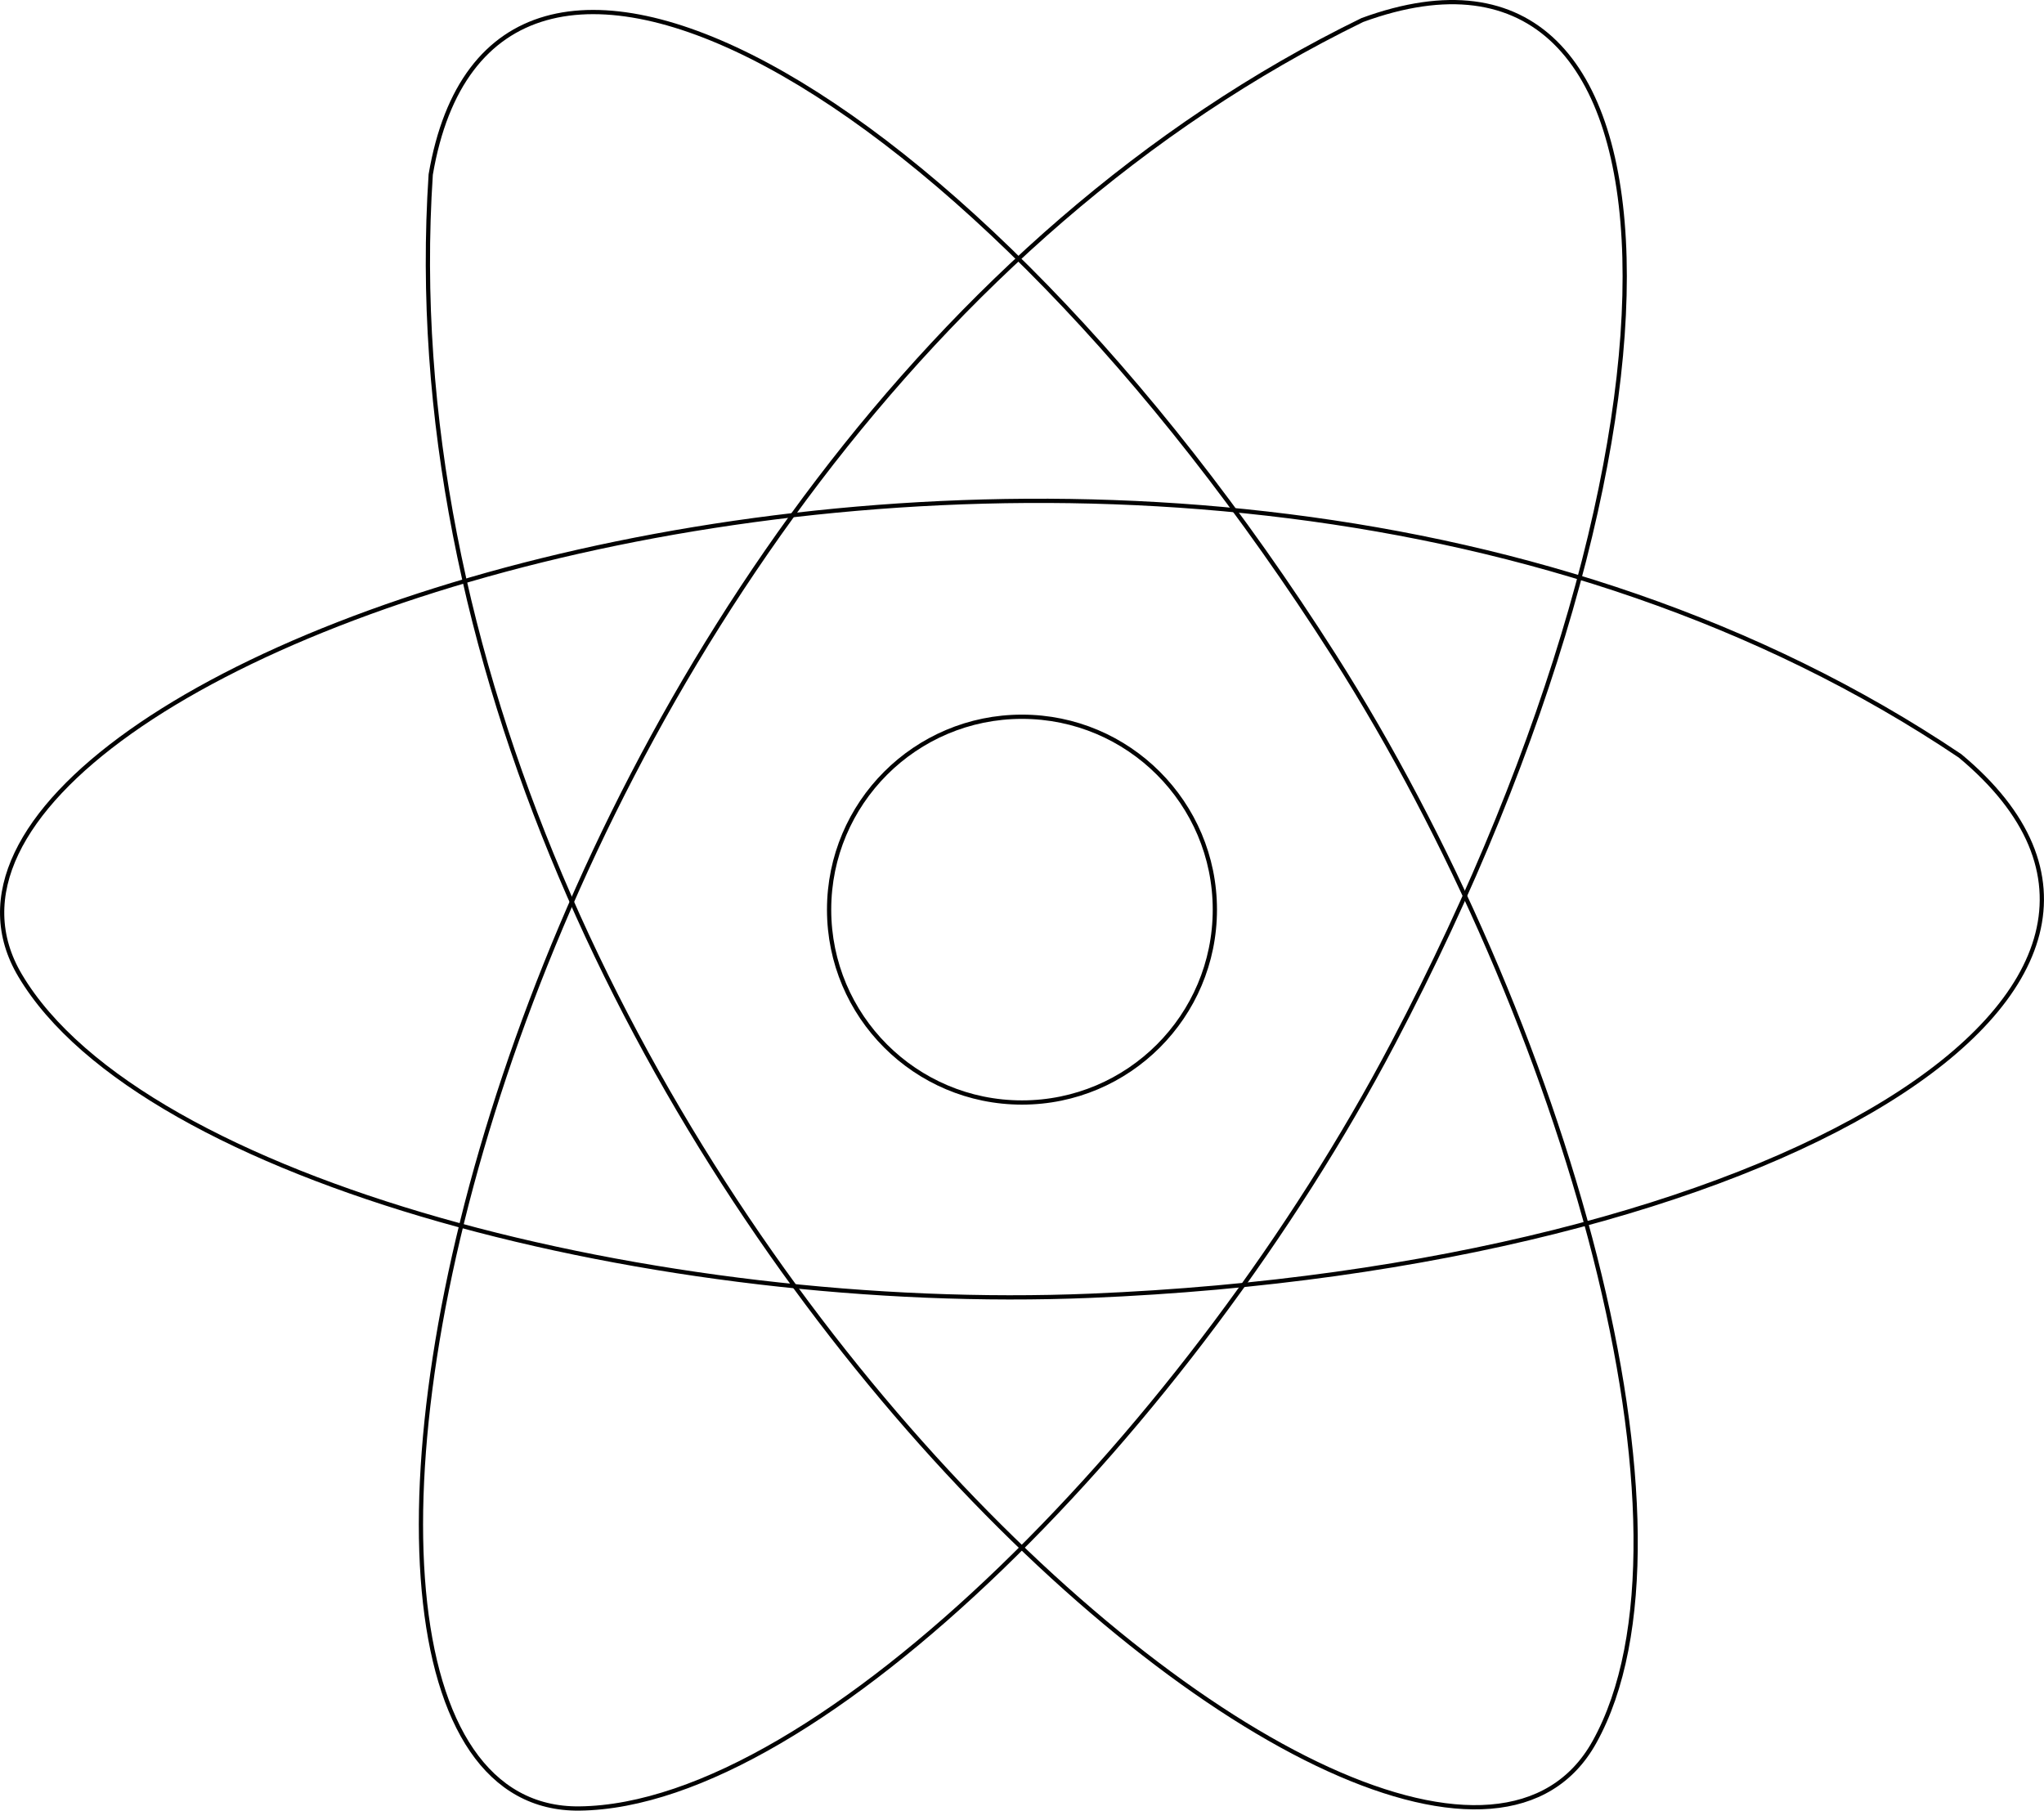
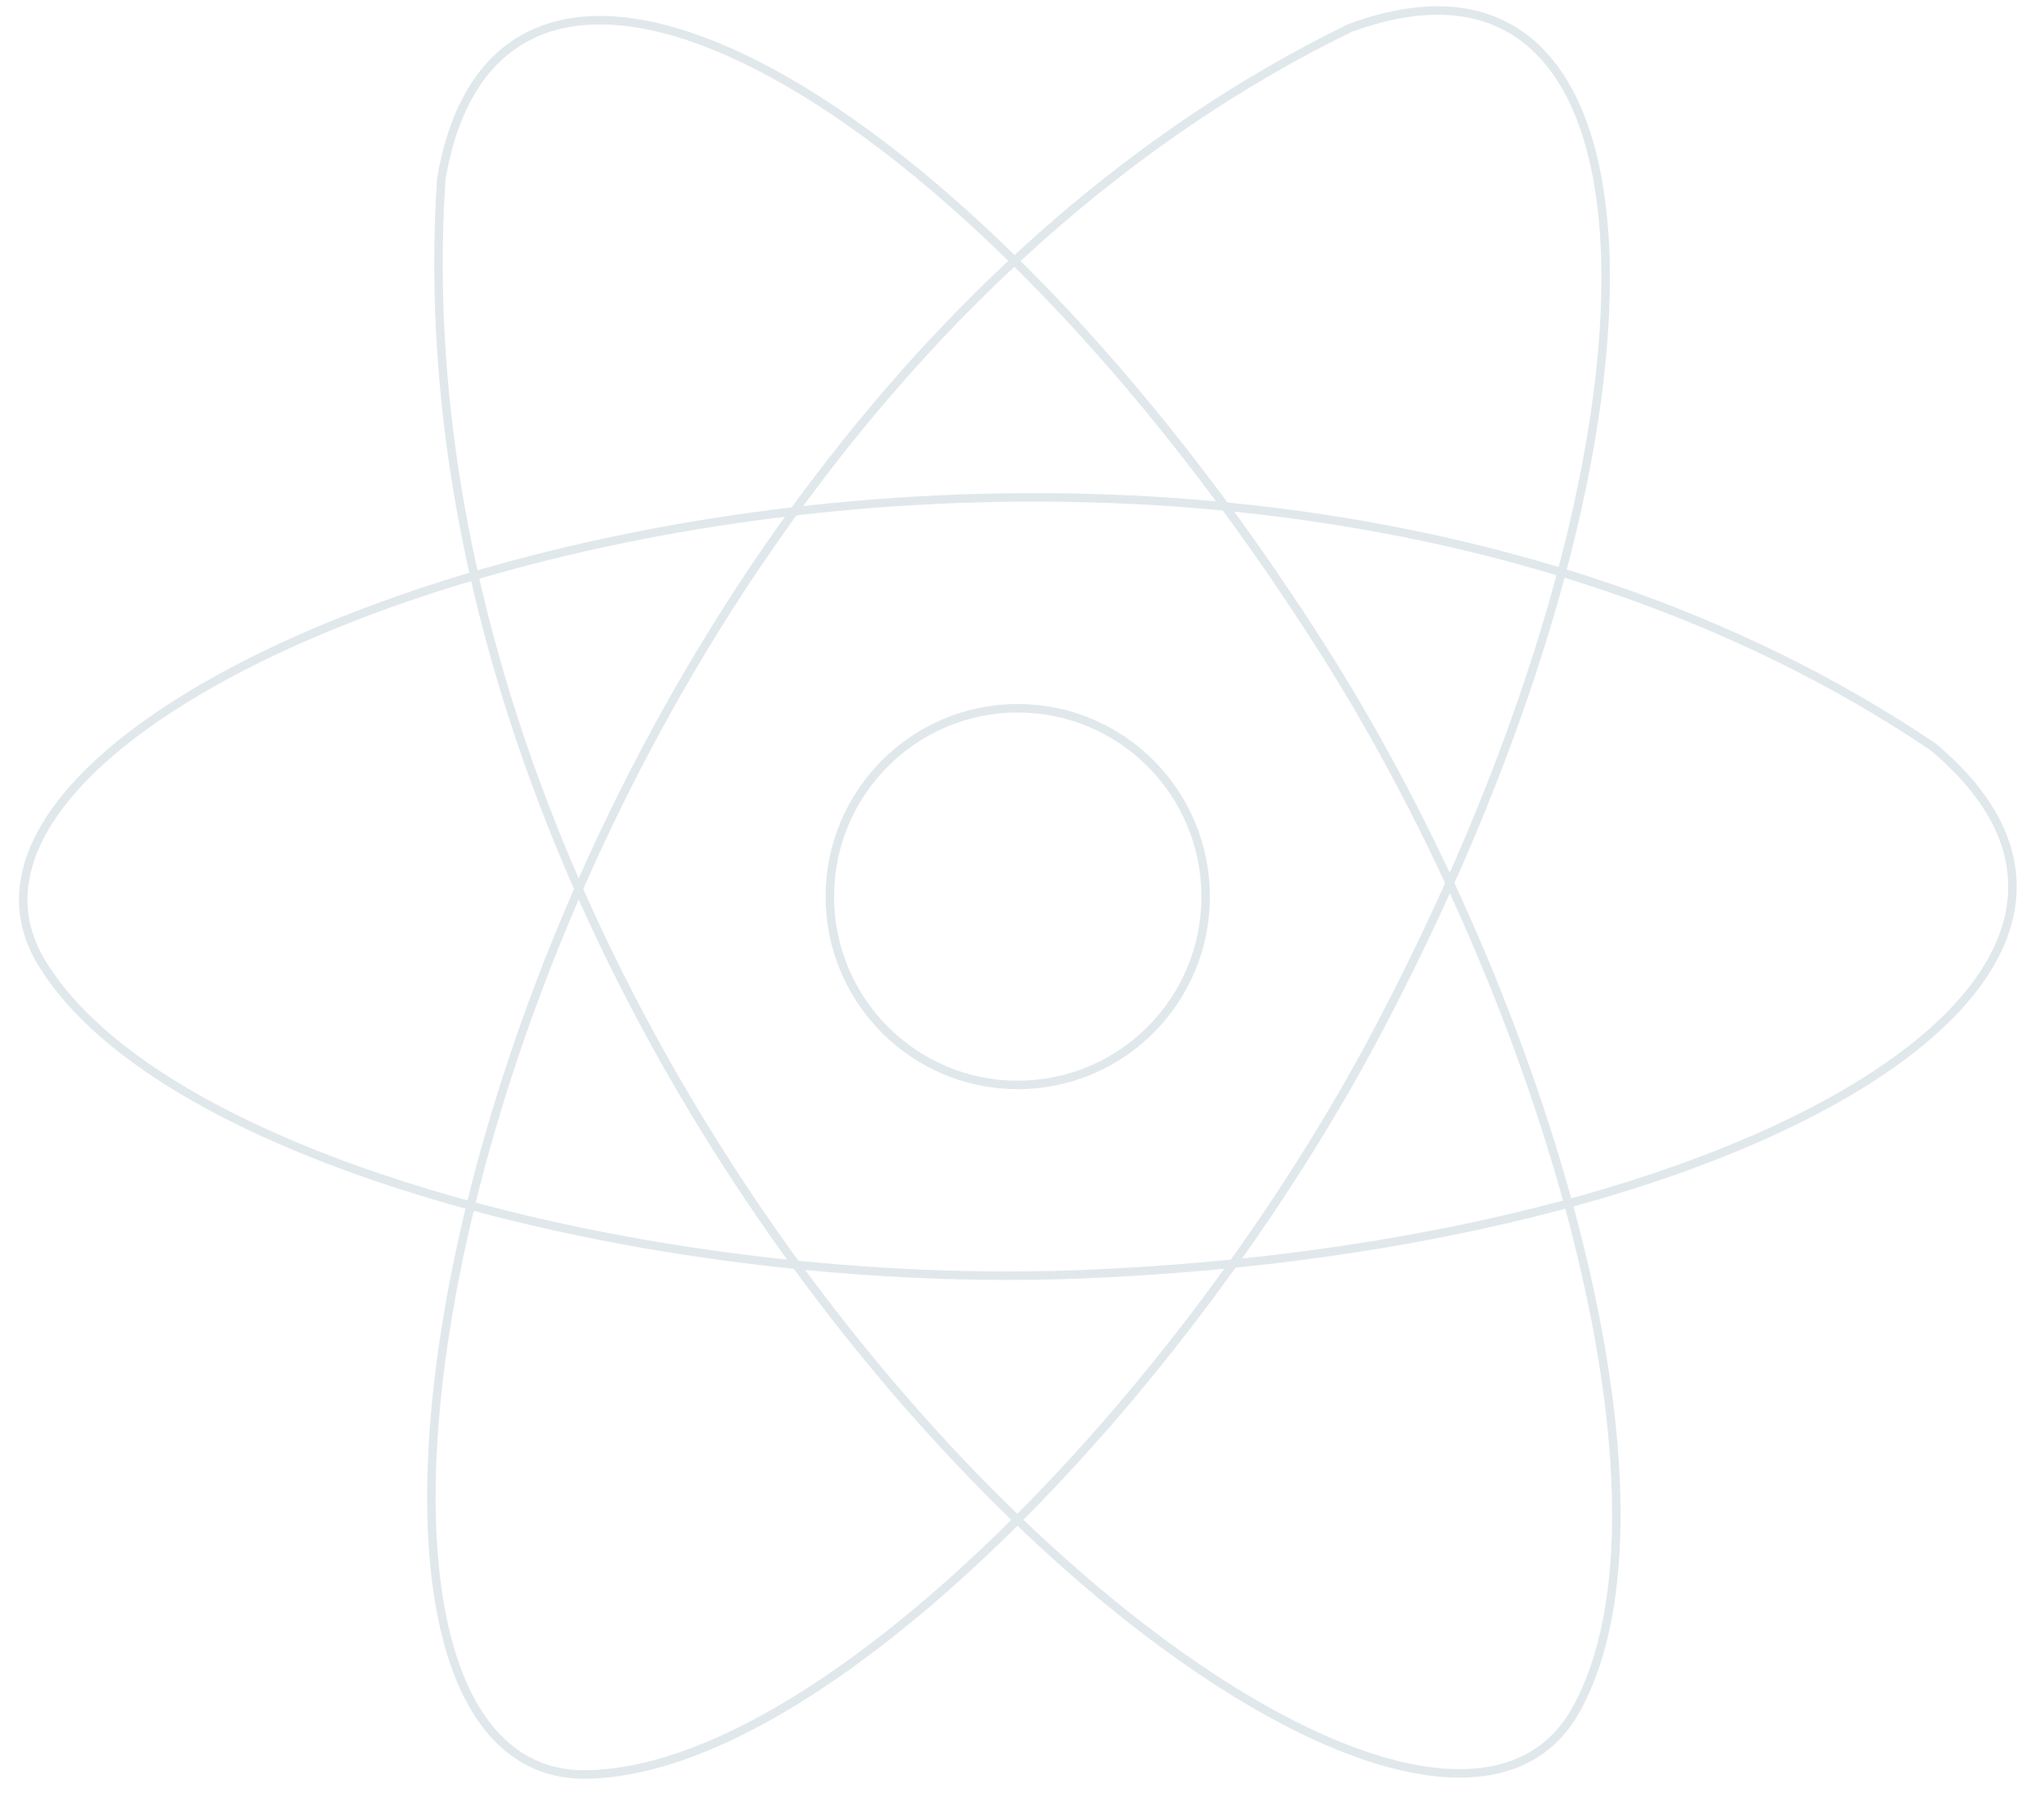
- <svg xmlns="http://www.w3.org/2000/svg" id="Layer_1" data-name="Layer 1" viewBox="0 0 480.81 425.9">
-   <defs>
-     <style>.cls-1{fill:none;stroke:#020202;stroke-miterlimit:10;}</style>
-   </defs>
-   <path class="cls-1" d="M166.75,223.75C151.6,452.8,398.5,667.75,440.46,592.53c27.54-49.39-6.71-170-61.22-255.62C292.76,201.11,181,140,166.75,223.75Z" transform="translate(-65.43 -182.7)" />
-   <path class="cls-1" d="M385.9,187.41C179.55,288,115.57,609,201.7,608.11,258.24,607.49,346,517.86,393.19,428,468.12,285.55,465.67,158.2,385.9,187.41Z" transform="translate(-65.43 -182.7)" />
-   <path class="cls-1" d="M526.49,360.5C336,232.44,26.15,338.12,70.16,412.16,99.05,460.77,220.59,491.69,322,487.5,482.83,480.85,591.78,414.85,526.49,360.5Z" transform="translate(-65.43 -182.7)" />
-   <circle class="cls-1" cx="240.4" cy="213.97" r="45.37" />
+ <svg xmlns="http://www.w3.org/2000/svg" version="1.1" id="Layer_1" x="0px" y="0px" viewBox="0 0 480.8 425.9" style="enable-background:new 0 0 480.8 425.9;" xml:space="preserve">
+   <style type="text/css">
+ 	.st0{fill:none;stroke:#E1E8EB;stroke-width:2;stroke-miterlimit:10;}
+ </style>
+   <path class="st0" d="M103.8,42.1C89,265.8,329.8,475.7,370.7,402.2c26.9-48.2-6.5-166-59.7-249.7C226.7,19.9,117.7-39.7,103.8,42.1z  " />
+   <path class="st0" d="M317.5,6.6C116.2,104.8,53.8,418.3,137.8,417.4c55.1-0.6,140.7-88.1,186.8-175.9  C397.7,102.4,395.3-22,317.5,6.6z" />
+   <path class="st0" d="M454.6,175.6c-185.8-125.1-488-21.9-445,50.5c28.2,47.5,146.7,77.7,245.6,73.6  C412,293.2,518.3,228.7,454.6,175.6z" />
+   <ellipse class="st0" cx="239.4" cy="210.9" rx="44.2" ry="44.3" />
</svg>
